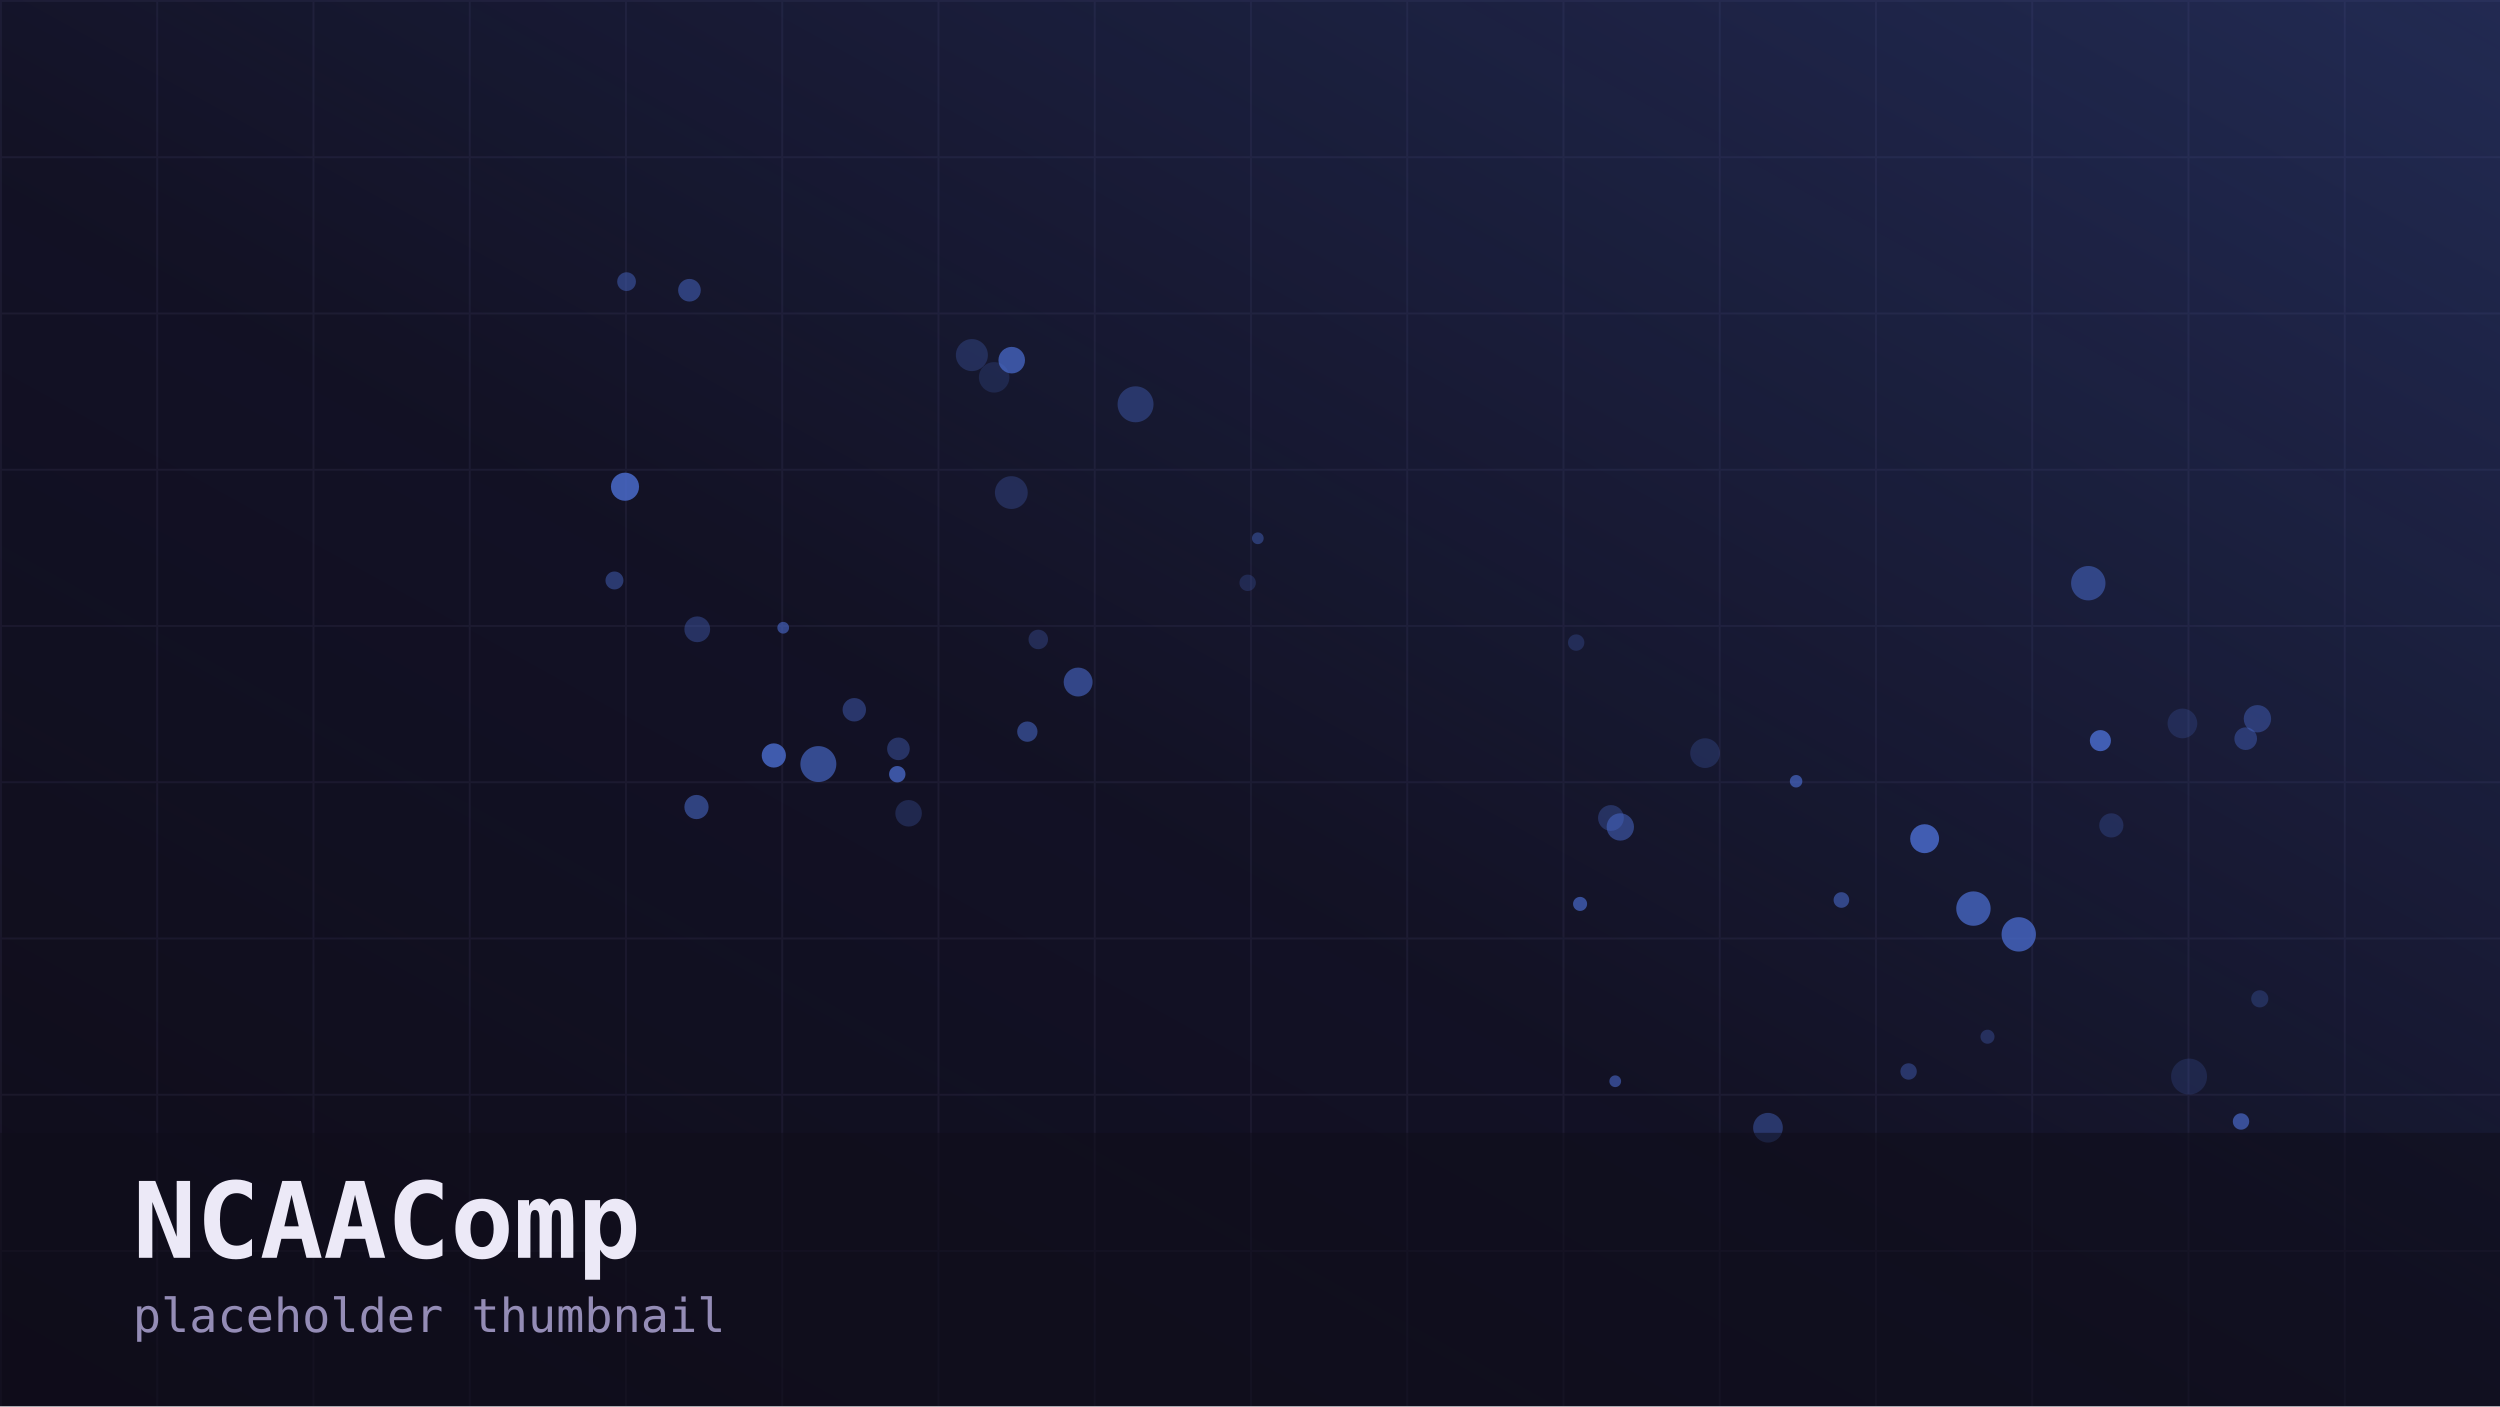
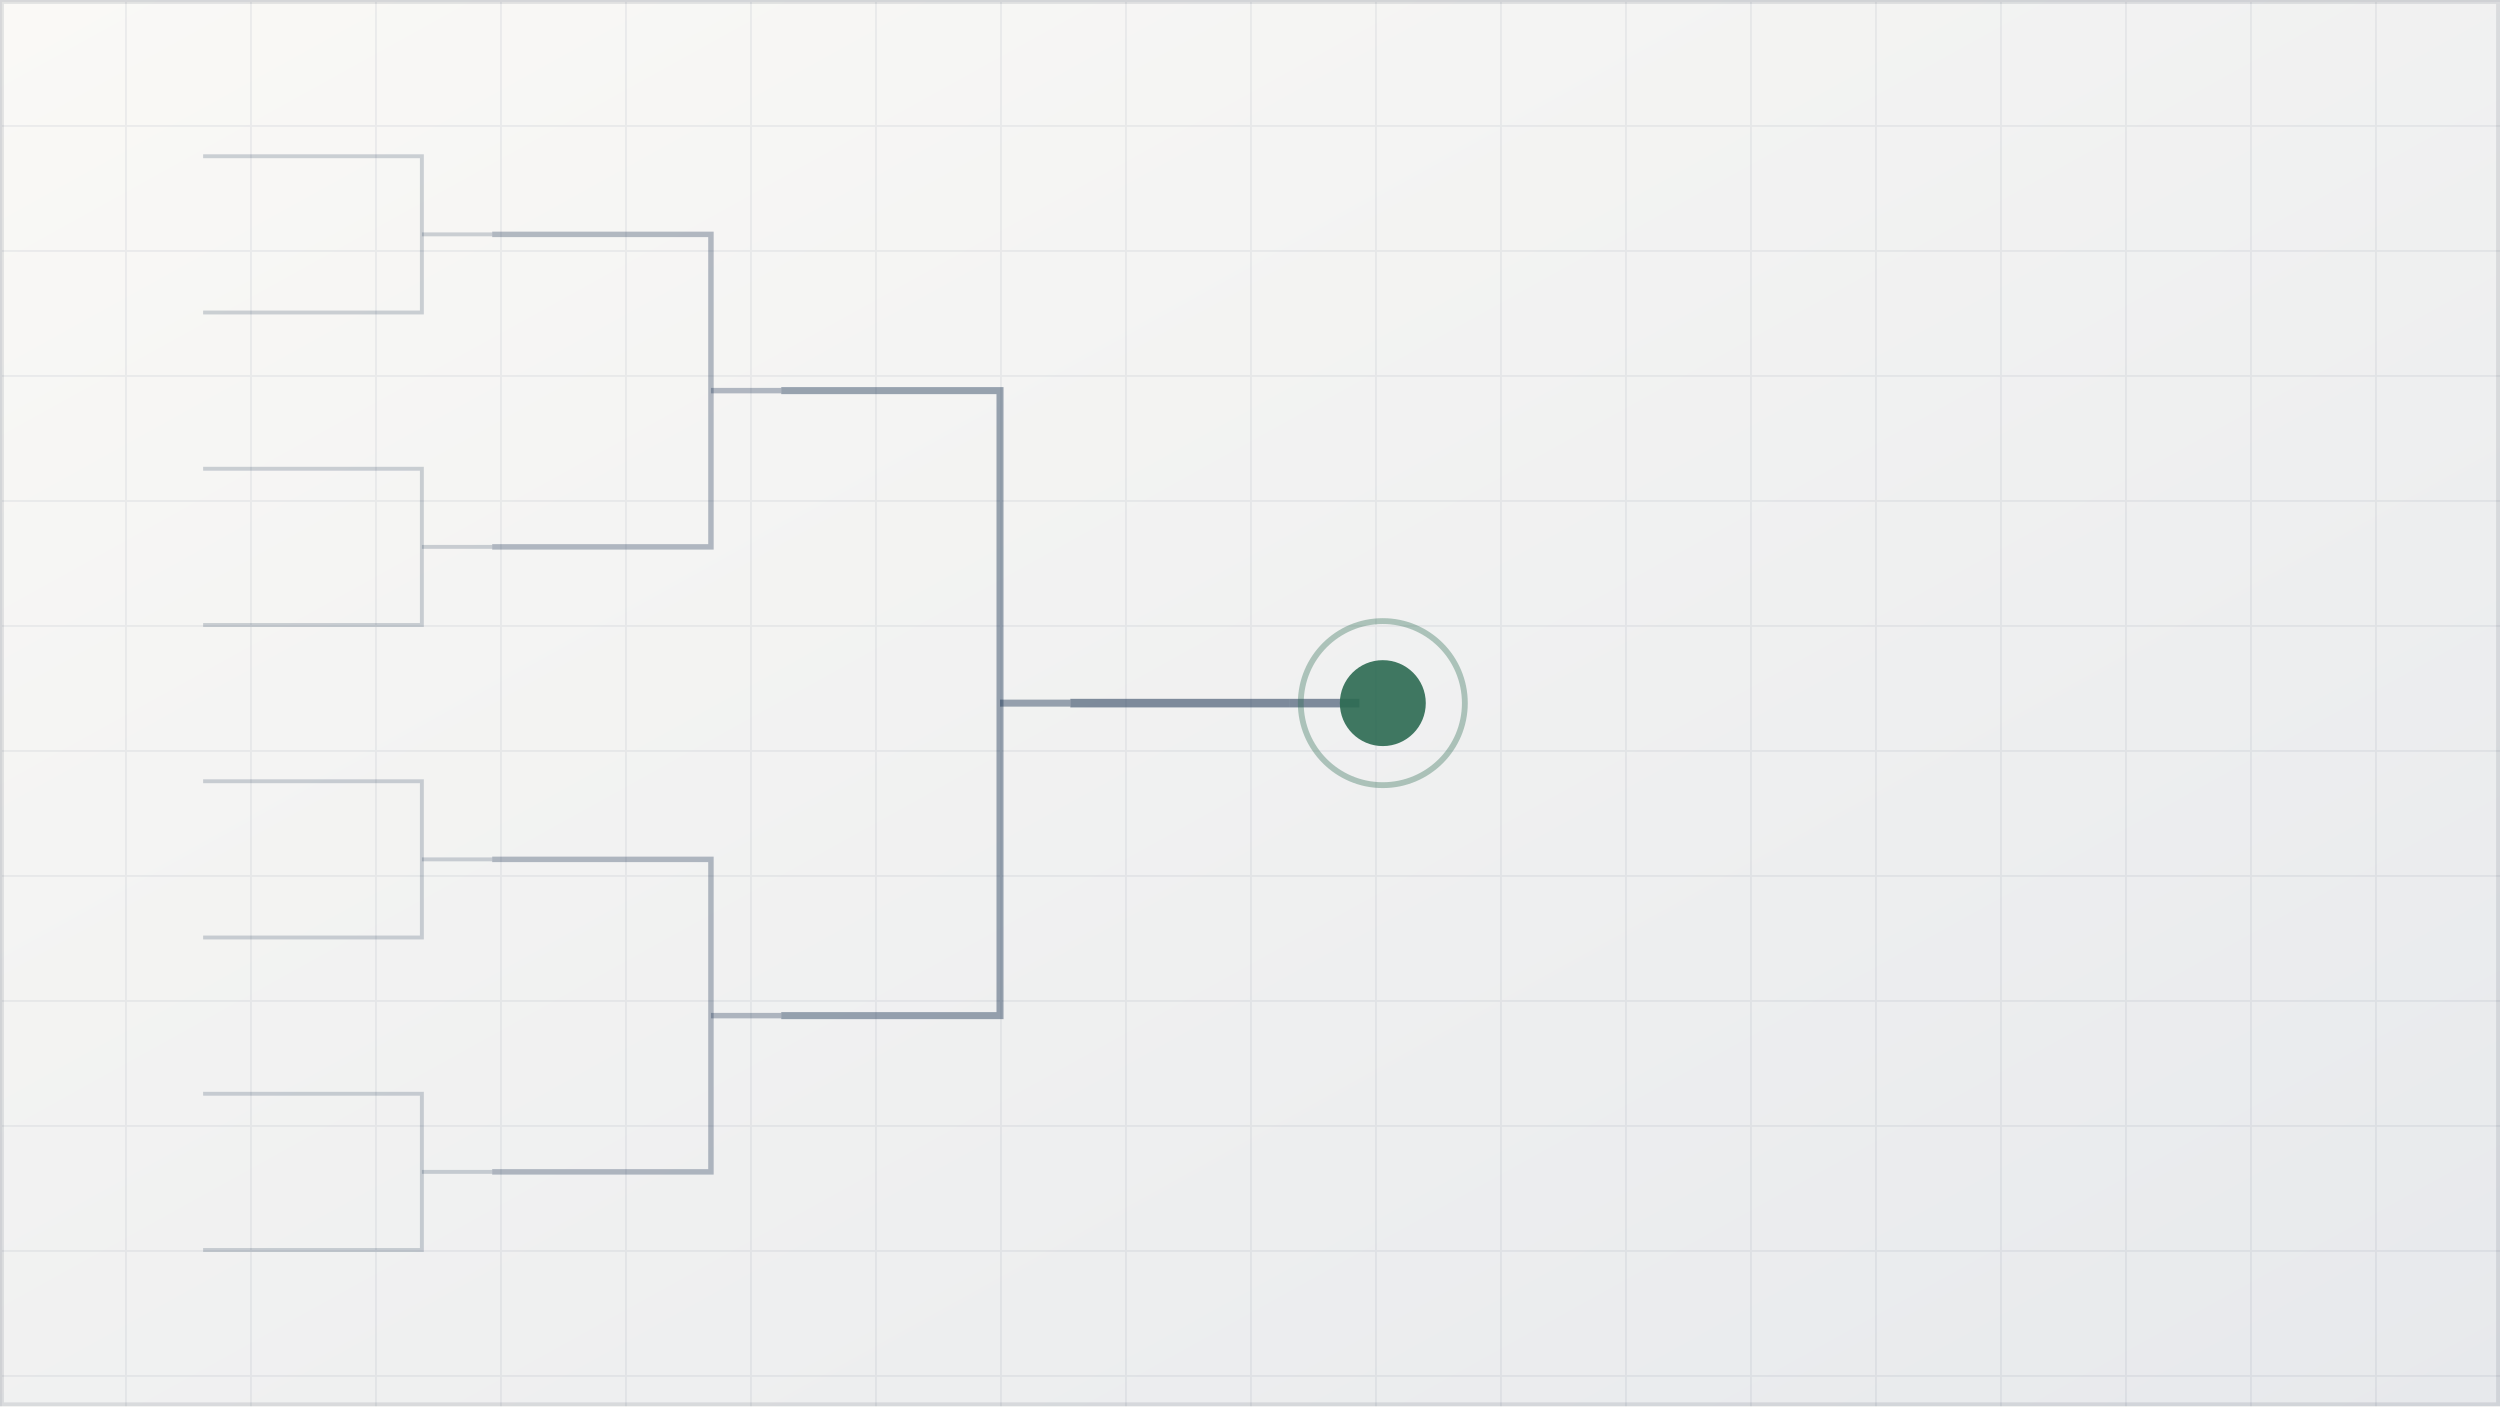
- <svg xmlns="http://www.w3.org/2000/svg" viewBox="0 0 640 360" width="640" height="360" role="img" aria-label="NCAAComp">
+ <svg xmlns="http://www.w3.org/2000/svg" viewBox="0 0 640 360" width="640" height="360" role="img" aria-label="ncaacomp">
  <defs>
-     <linearGradient id="w" x1="1" y1="0" x2="0" y2="1">
-       <stop offset="0" stop-color="#4C6FD4" stop-opacity="0.30" />
-       <stop offset="0.55" stop-color="#4C6FD4" stop-opacity="0.06" />
-       <stop offset="1" stop-color="#4C6FD4" stop-opacity="0" />
+     <linearGradient id="wash" x1="0" y1="0" x2="1" y2="1">
+       <stop offset="0" stop-color="#faf9f6" />
+       <stop offset="1" stop-color="#e7e9ec" />
    </linearGradient>
-     <pattern id="g" width="40" height="40" patternUnits="userSpaceOnUse">
-       <path d="M40 0H0V40" fill="none" stroke="#A796E0" stroke-opacity="0.07" stroke-width="1" />
+     <pattern id="grid" width="32" height="32" patternUnits="userSpaceOnUse">
+       <path d="M32 0H0V32" fill="none" stroke="#17304f" stroke-opacity="0.06" stroke-width="1" />
    </pattern>
  </defs>
-   <rect width="640" height="360" fill="#0F0C1A" />
-   <rect width="640" height="360" fill="url(#g)" />
-   <rect width="640" height="360" fill="url(#w)" />
-   <circle cx="160" cy="124.6" r="3.6" fill="#4C6FD4" opacity="0.8" />
-   <circle cx="412.4" cy="209.4" r="3.3" fill="#4C6FD4" opacity="0.32" />
-   <circle cx="200.5" cy="160.7" r="1.5" fill="#4C6FD4" opacity="0.58" />
-   <circle cx="540.5" cy="211.3" r="3.1" fill="#4C6FD4" opacity="0.24" />
-   <circle cx="178.3" cy="206.6" r="3.1" fill="#4C6FD4" opacity="0.53" />
-   <circle cx="578.5" cy="255.7" r="2.2" fill="#4C6FD4" opacity="0.26" />
-   <circle cx="265.8" cy="163.7" r="2.5" fill="#4C6FD4" opacity="0.27" />
-   <circle cx="508.8" cy="265.4" r="1.8" fill="#4C6FD4" opacity="0.3" />
-   <circle cx="209.5" cy="195.6" r="4.6" fill="#4C6FD4" opacity="0.61" />
-   <circle cx="560.4" cy="275.6" r="4.6" fill="#4C6FD4" opacity="0.18" />
-   <circle cx="198.1" cy="193.4" r="3.1" fill="#4C6FD4" opacity="0.78" />
-   <circle cx="471.4" cy="230.4" r="2" fill="#4C6FD4" opacity="0.55" />
-   <circle cx="254.5" cy="96.6" r="3.9" fill="#4C6FD4" opacity="0.19" />
-   <circle cx="577.9" cy="184" r="3.5" fill="#4C6FD4" opacity="0.4" />
-   <circle cx="157.3" cy="148.6" r="2.3" fill="#4C6FD4" opacity="0.43" />
-   <circle cx="414.8" cy="211.7" r="3.5" fill="#4C6FD4" opacity="0.49" />
-   <circle cx="229.7" cy="198.2" r="2.1" fill="#4C6FD4" opacity="0.72" />
-   <circle cx="488.6" cy="274.3" r="2.1" fill="#4C6FD4" opacity="0.38" />
-   <circle cx="319.4" cy="149.2" r="2.1" fill="#4C6FD4" opacity="0.23" />
-   <circle cx="436.5" cy="192.8" r="3.8" fill="#4C6FD4" opacity="0.23" />
-   <circle cx="218.7" cy="181.7" r="3" fill="#4C6FD4" opacity="0.4" />
-   <circle cx="403.5" cy="164.5" r="2.1" fill="#4C6FD4" opacity="0.24" />
-   <circle cx="178.5" cy="161.1" r="3.3" fill="#4C6FD4" opacity="0.35" />
-   <circle cx="505.2" cy="232.6" r="4.4" fill="#4C6FD4" opacity="0.71" />
-   <circle cx="176.5" cy="74.3" r="2.9" fill="#4C6FD4" opacity="0.48" />
-   <circle cx="459.8" cy="200" r="1.6" fill="#4C6FD4" opacity="0.63" />
-   <circle cx="322" cy="137.8" r="1.5" fill="#4C6FD4" opacity="0.41" />
-   <circle cx="404.5" cy="231.4" r="1.8" fill="#4C6FD4" opacity="0.65" />
-   <circle cx="290.7" cy="103.5" r="4.6" fill="#4C6FD4" opacity="0.36" />
-   <circle cx="574.9" cy="189.1" r="2.9" fill="#4C6FD4" opacity="0.38" />
-   <circle cx="259" cy="92.2" r="3.4" fill="#4C6FD4" opacity="0.69" />
-   <circle cx="452.6" cy="288.7" r="3.8" fill="#4C6FD4" opacity="0.4" />
-   <circle cx="258.9" cy="126.1" r="4.2" fill="#4C6FD4" opacity="0.26" />
-   <circle cx="558.7" cy="185.2" r="3.8" fill="#4C6FD4" opacity="0.2" />
-   <circle cx="263" cy="187.3" r="2.6" fill="#4C6FD4" opacity="0.51" />
-   <circle cx="413.5" cy="276.8" r="1.5" fill="#4C6FD4" opacity="0.56" />
-   <circle cx="230" cy="191.7" r="2.9" fill="#4C6FD4" opacity="0.36" />
-   <circle cx="516.8" cy="239.2" r="4.4" fill="#4C6FD4" opacity="0.73" />
-   <circle cx="248.8" cy="90.9" r="4.1" fill="#4C6FD4" opacity="0.26" />
-   <circle cx="537.7" cy="189.6" r="2.7" fill="#4C6FD4" opacity="0.79" />
-   <circle cx="276" cy="174.6" r="3.7" fill="#4C6FD4" opacity="0.56" />
-   <circle cx="534.6" cy="149.3" r="4.4" fill="#4C6FD4" opacity="0.5" />
-   <circle cx="232.6" cy="208.2" r="3.4" fill="#4C6FD4" opacity="0.24" />
-   <circle cx="573.7" cy="287.1" r="2.1" fill="#4C6FD4" opacity="0.64" />
-   <circle cx="160.4" cy="72.1" r="2.4" fill="#4C6FD4" opacity="0.44" />
-   <circle cx="492.7" cy="214.7" r="3.7" fill="#4C6FD4" opacity="0.79" />
-   <rect x="0" y="290" width="640" height="70" fill="#0F0C1A" opacity="0.55" />
-   <text x="34" y="322" font-family="'Anonymous Pro',monospace" font-size="27" font-weight="700" fill="#ECE9F7">NCAAComp</text>
-   <text x="34" y="341" font-family="'Anonymous Pro',monospace" font-size="12" fill="#948CB6">placeholder thumbnail</text>
+   <rect width="640" height="360" fill="#f2f1ec" />
+   <rect width="640" height="360" fill="url(#wash)" />
+   <rect width="640" height="360" fill="url(#grid)" />
+   <g>
+     <path d="M52 40H108V80H52" fill="none" stroke="#17304f" stroke-opacity="0.2" stroke-width="1" />
+     <line x1="108" y1="60" x2="126" y2="60" stroke="#17304f" stroke-opacity="0.2" stroke-width="1" />
+     <path d="M52 120H108V160H52" fill="none" stroke="#17304f" stroke-opacity="0.2" stroke-width="1" />
+     <line x1="108" y1="140" x2="126" y2="140" stroke="#17304f" stroke-opacity="0.2" stroke-width="1" />
+     <path d="M52 200H108V240H52" fill="none" stroke="#17304f" stroke-opacity="0.2" stroke-width="1" />
+     <line x1="108" y1="220" x2="126" y2="220" stroke="#17304f" stroke-opacity="0.2" stroke-width="1" />
+     <path d="M52 280H108V320H52" fill="none" stroke="#17304f" stroke-opacity="0.2" stroke-width="1" />
+     <line x1="108" y1="300" x2="126" y2="300" stroke="#17304f" stroke-opacity="0.2" stroke-width="1" />
+     <path d="M126 60H182V140H126" fill="none" stroke="#17304f" stroke-opacity="0.31" stroke-width="1.4" />
+     <line x1="182" y1="100" x2="200" y2="100" stroke="#17304f" stroke-opacity="0.31" stroke-width="1.4" />
+     <path d="M126 220H182V300H126" fill="none" stroke="#17304f" stroke-opacity="0.31" stroke-width="1.4" />
+     <line x1="182" y1="260" x2="200" y2="260" stroke="#17304f" stroke-opacity="0.31" stroke-width="1.4" />
+     <path d="M200 100H256V260H200" fill="none" stroke="#17304f" stroke-opacity="0.42" stroke-width="1.8" />
+     <line x1="256" y1="180" x2="274" y2="180" stroke="#17304f" stroke-opacity="0.42" stroke-width="1.8" />
+     <path d="M274 180H330V180H274" fill="none" stroke="#17304f" stroke-opacity="0.53" stroke-width="2.2" />
+     <line x1="330" y1="180" x2="348" y2="180" stroke="#17304f" stroke-opacity="0.53" stroke-width="2.2" />
+     <circle cx="354" cy="180" r="11" fill="#2c6a51" fill-opacity="0.9" />
+     <circle cx="354" cy="180" r="21" fill="none" stroke="#2c6a51" stroke-opacity="0.35" stroke-width="1.5" />
+   </g>
+   <rect x="0.5" y="0.5" width="639" height="359" fill="none" stroke="#0e1a2b" stroke-opacity="0.1" />
</svg>
